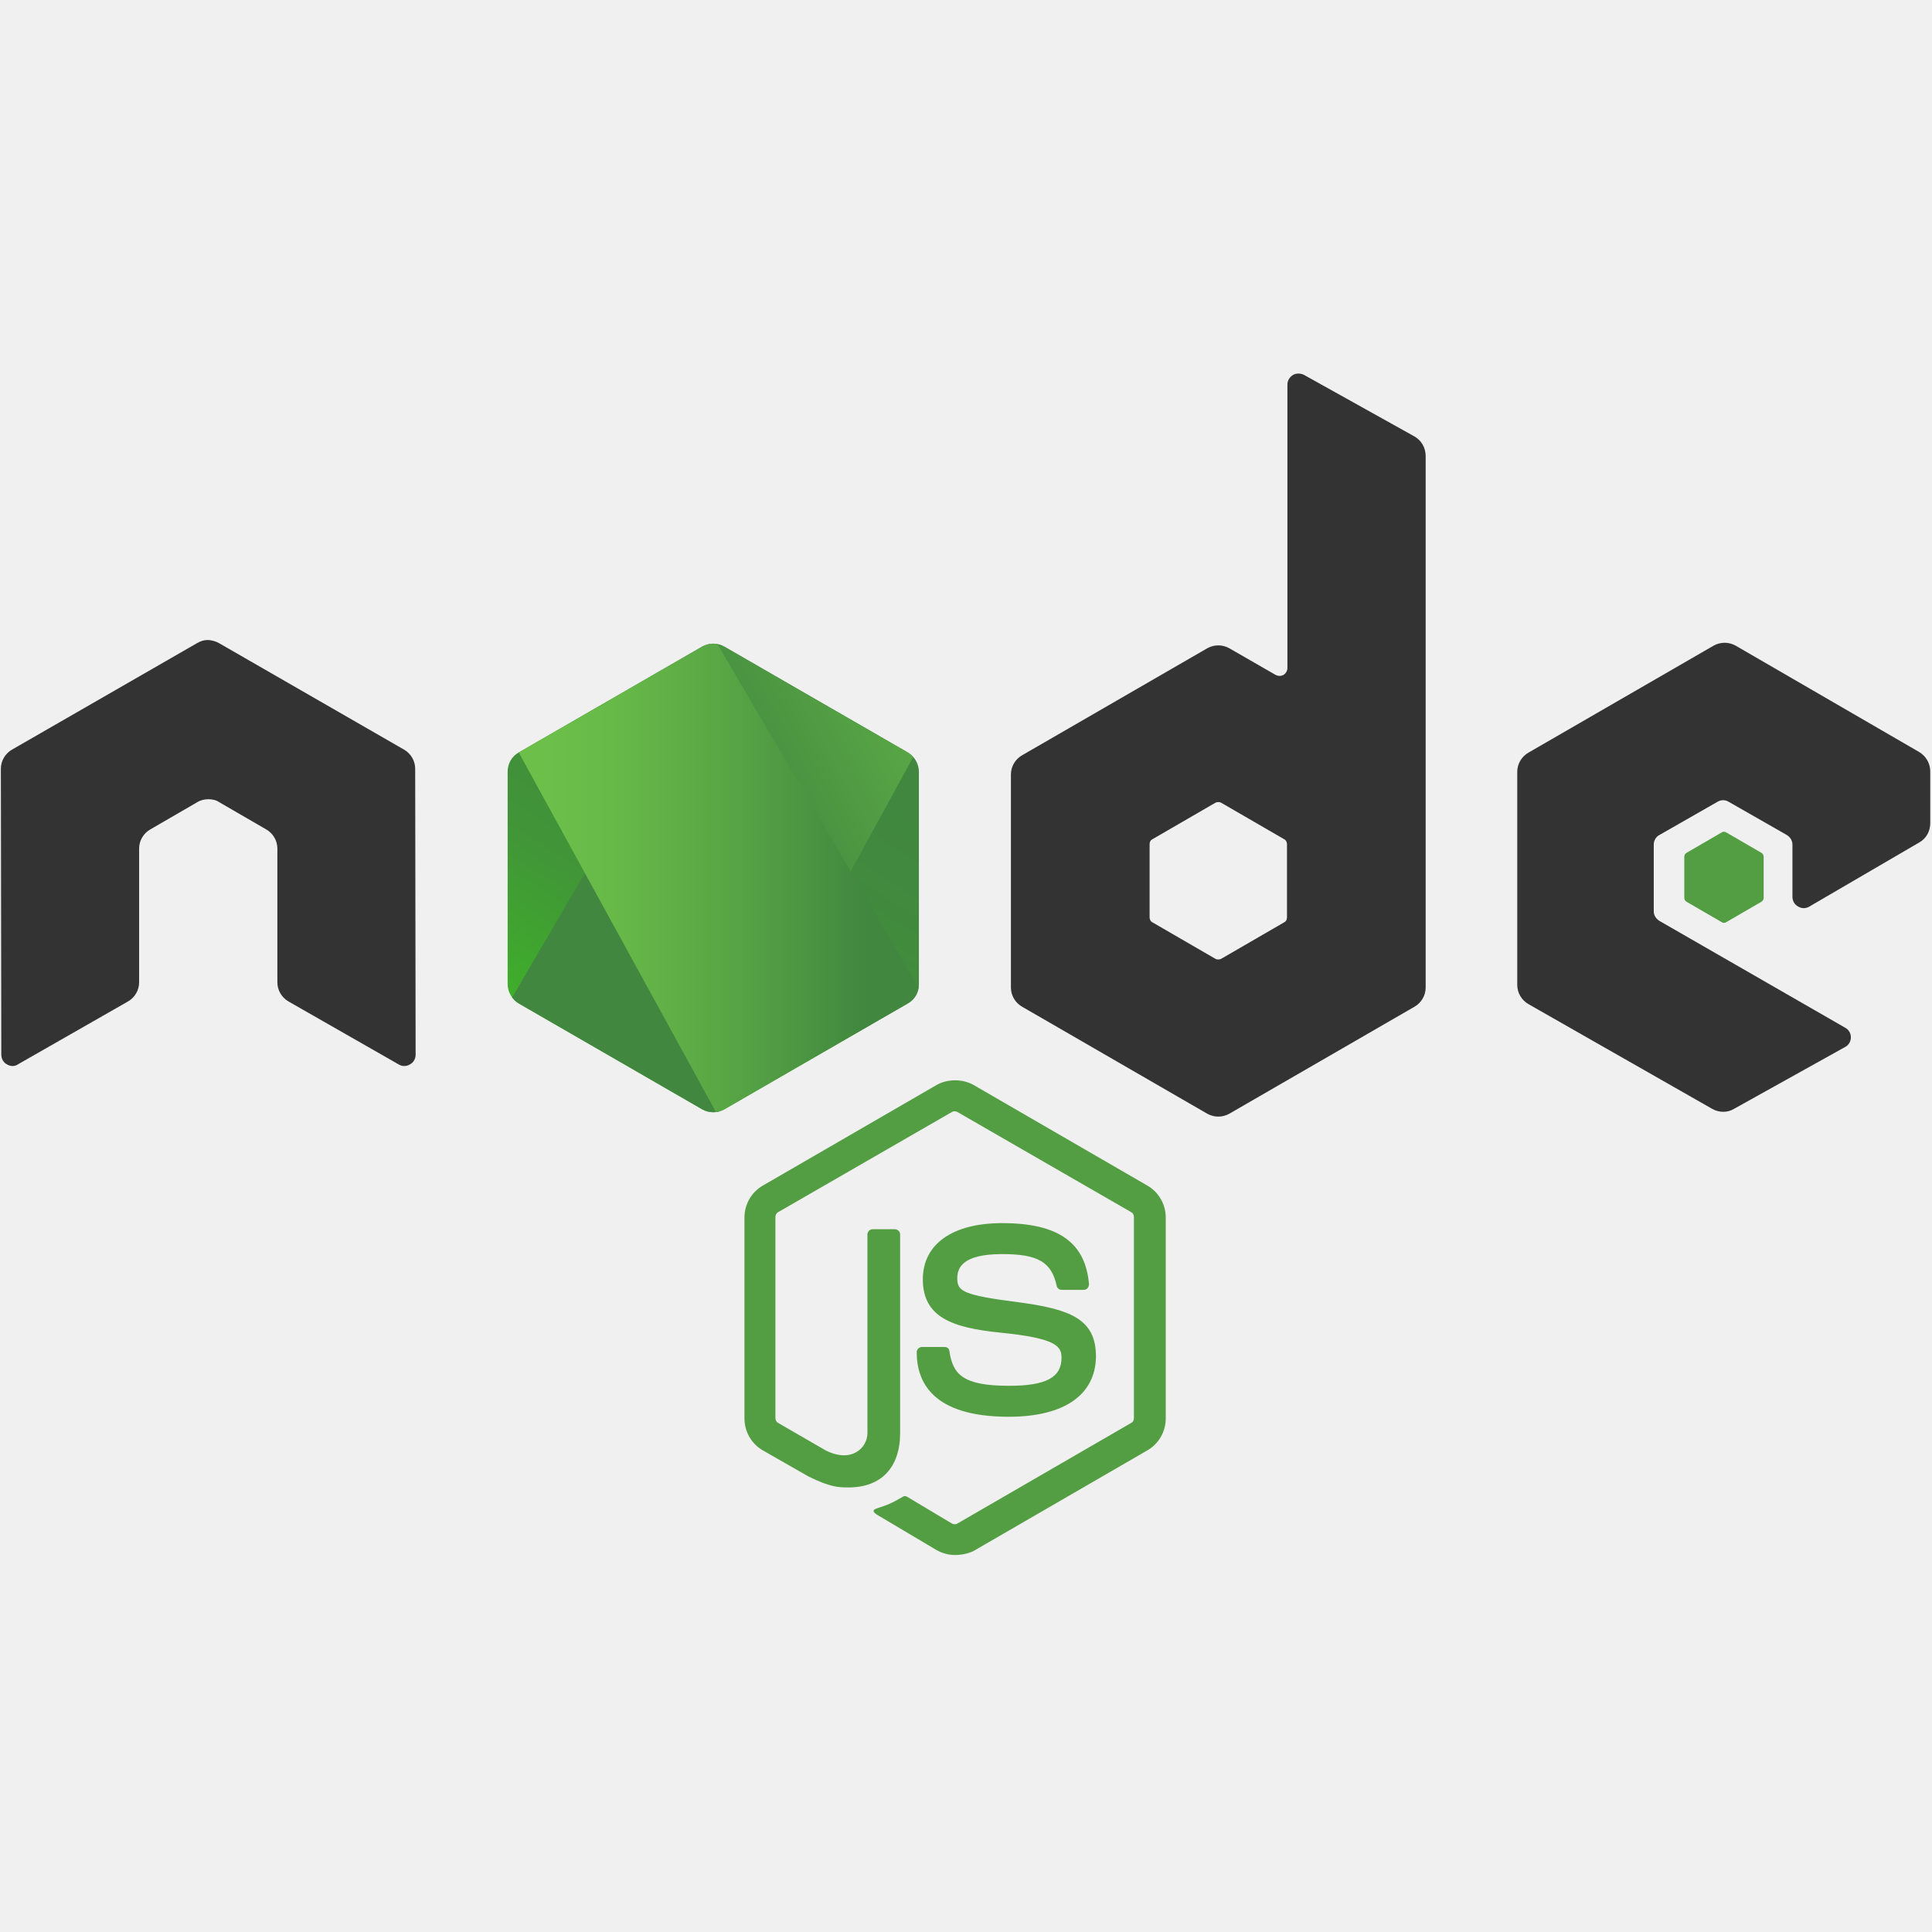
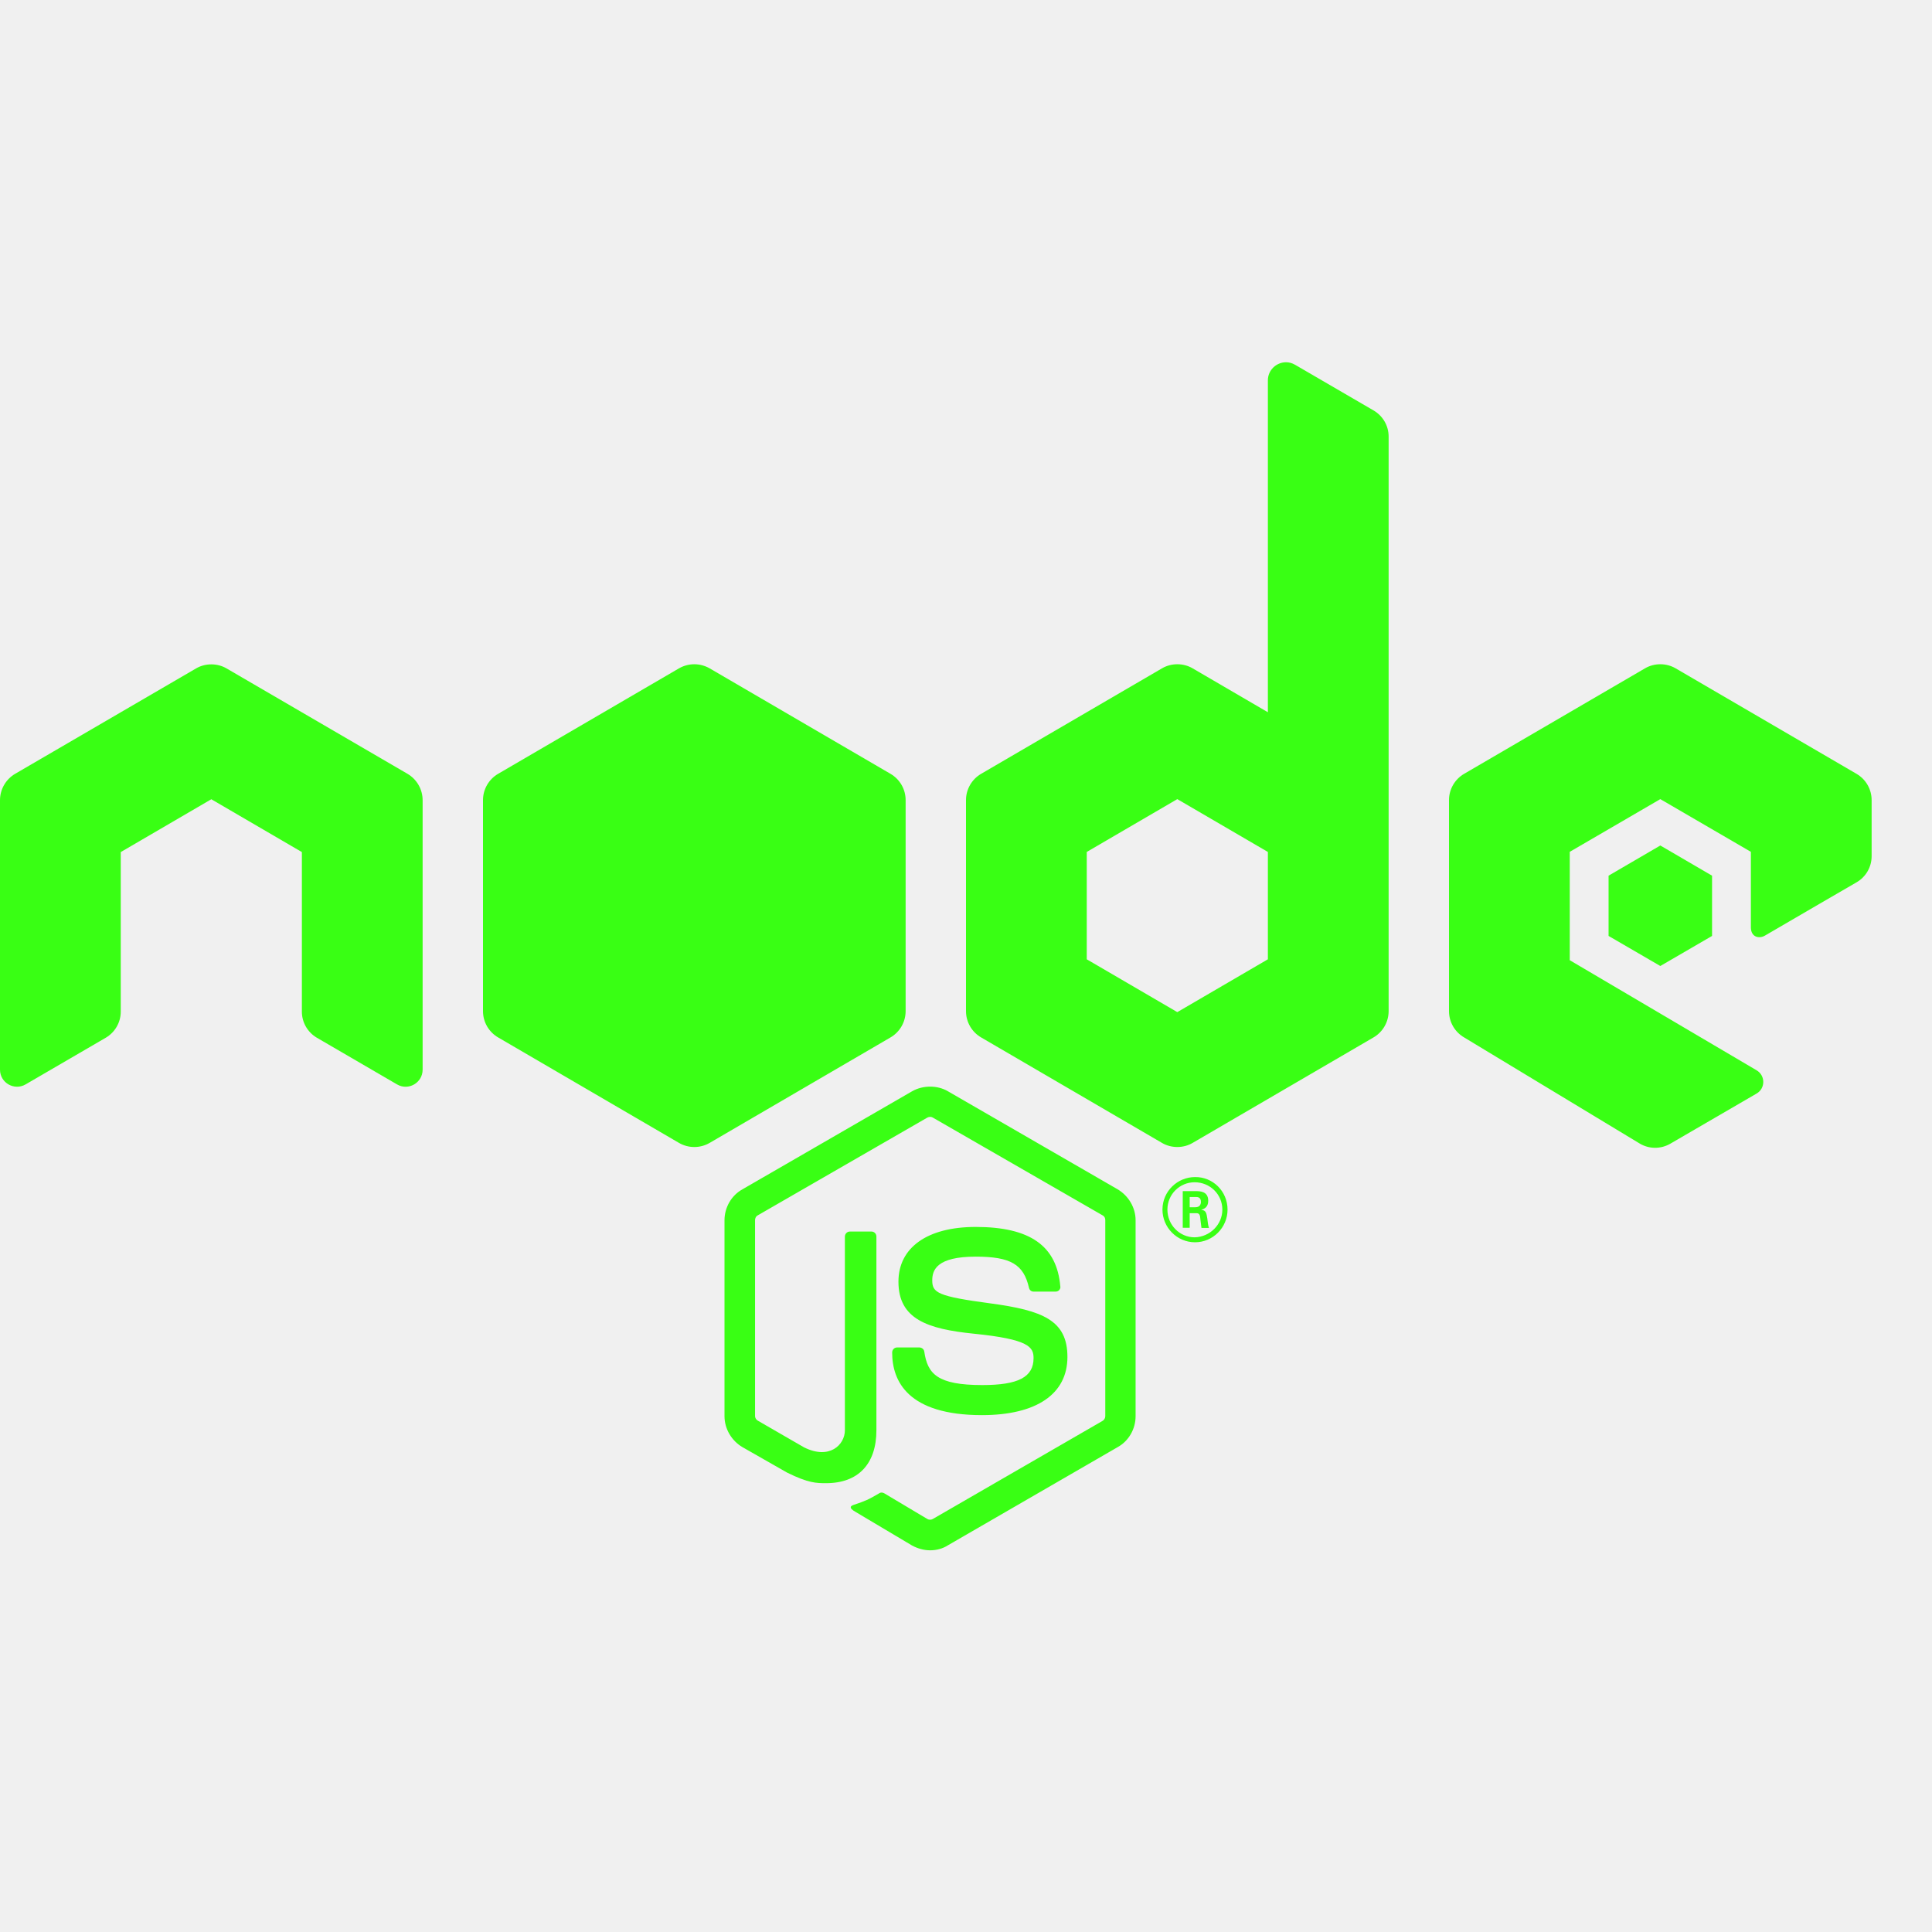
- <svg xmlns="http://www.w3.org/2000/svg" xmlns:xlink="http://www.w3.org/1999/xlink" width="800px" height="800px" viewBox="0 -99 512 512" version="1.1" preserveAspectRatio="xMidYMid">
-   <defs>
-     <linearGradient x1="68.188%" y1="17.487%" x2="27.823%" y2="89.755%" id="linearGradient-1">
-       <stop stop-color="#41873F" offset="0%">
- 
- </stop>
-       <stop stop-color="#418B3D" offset="32.88%">
- 
- </stop>
-       <stop stop-color="#419637" offset="63.52%">
- 
- </stop>
-       <stop stop-color="#3FA92D" offset="93.19%">
- 
- </stop>
-       <stop stop-color="#3FAE2A" offset="100%">
- 
- </stop>
-     </linearGradient>
-     <path id="path-2" d="M57.903,1.849 C56.054,0.809 53.858,0.809 52.009,1.849 L3.352,29.934 C1.502,30.974 0.462,32.939 0.462,35.019 L0.462,91.305 C0.462,93.385 1.618,95.35 3.352,96.39 L52.009,124.475 C53.858,125.515 56.054,125.515 57.903,124.475 L106.561,96.39 C108.41,95.35 109.45,93.385 109.45,91.305 L109.45,35.019 C109.45,32.939 108.294,30.974 106.561,29.934 L57.903,1.849 L57.903,1.849 Z">
- 
- </path>
-     <linearGradient x1="43.277%" y1="55.169%" x2="159.245%" y2="-18.306%" id="linearGradient-4">
-       <stop stop-color="#41873F" offset="13.76%">
- 
- </stop>
-       <stop stop-color="#54A044" offset="40.32%">
- 
- </stop>
-       <stop stop-color="#66B848" offset="71.36%">
- 
- </stop>
-       <stop stop-color="#6CC04A" offset="90.81%">
- 
- </stop>
-     </linearGradient>
-     <linearGradient x1="-4413.77%" y1="13.43%" x2="5327.93%" y2="13.43%" id="linearGradient-5">
-       <stop stop-color="#6CC04A" offset="9.192%">
- 
- </stop>
-       <stop stop-color="#66B848" offset="28.64%">
- 
- </stop>
-       <stop stop-color="#54A044" offset="59.68%">
- 
- </stop>
-       <stop stop-color="#41873F" offset="86.24%">
- 
- </stop>
-     </linearGradient>
-     <linearGradient x1="-4.389%" y1="49.997%" x2="101.499%" y2="49.997%" id="linearGradient-6">
-       <stop stop-color="#6CC04A" offset="9.192%">
- 
- </stop>
-       <stop stop-color="#66B848" offset="28.64%">
- 
- </stop>
-       <stop stop-color="#54A044" offset="59.68%">
- 
- </stop>
-       <stop stop-color="#41873F" offset="86.24%">
- 
- </stop>
-     </linearGradient>
-     <linearGradient x1="-9713.77%" y1="36.21%" x2="27.93%" y2="36.21%" id="linearGradient-7">
-       <stop stop-color="#6CC04A" offset="9.192%">
- 
- </stop>
-       <stop stop-color="#66B848" offset="28.64%">
- 
- </stop>
-       <stop stop-color="#54A044" offset="59.68%">
- 
- </stop>
-       <stop stop-color="#41873F" offset="86.24%">
- 
- </stop>
-     </linearGradient>
-     <linearGradient x1="-103.861%" y1="50.275%" x2="100.797%" y2="50.275%" id="linearGradient-8">
-       <stop stop-color="#6CC04A" offset="9.192%">
- 
- </stop>
-       <stop stop-color="#66B848" offset="28.64%">
- 
- </stop>
-       <stop stop-color="#54A044" offset="59.68%">
- 
- </stop>
-       <stop stop-color="#41873F" offset="86.24%">
- 
- </stop>
-     </linearGradient>
-     <linearGradient x1="130.613%" y1="-211.069%" x2="4.393%" y2="201.605%" id="linearGradient-9">
-       <stop stop-color="#41873F" offset="0%">
- 
- </stop>
-       <stop stop-color="#418B3D" offset="32.88%">
- 
- </stop>
-       <stop stop-color="#419637" offset="63.52%">
- 
- </stop>
-       <stop stop-color="#3FA92D" offset="93.19%">
- 
- </stop>
-       <stop stop-color="#3FAE2A" offset="100%">
- 
- </stop>
-     </linearGradient>
-   </defs>
-   <g fill="none">
-     <path d="M253.111,313.094 C251.377,313.094 249.759,312.632 248.256,311.823 L232.885,302.693 C230.573,301.421 231.729,300.959 232.423,300.728 C235.543,299.688 236.121,299.456 239.357,297.607 C239.704,297.376 240.166,297.492 240.513,297.723 L252.302,304.773 C252.764,305.004 253.342,305.004 253.688,304.773 L299.803,278.075 C300.265,277.844 300.497,277.381 300.497,276.804 L300.497,223.523 C300.497,222.945 300.265,222.483 299.803,222.252 L253.688,195.67 C253.226,195.438 252.648,195.438 252.302,195.67 L206.187,222.252 C205.725,222.483 205.493,223.061 205.493,223.523 L205.493,276.804 C205.493,277.266 205.725,277.844 206.187,278.075 L218.785,285.356 C225.604,288.823 229.88,284.778 229.88,280.733 L229.88,228.146 C229.88,227.453 230.458,226.759 231.267,226.759 L237.161,226.759 C237.855,226.759 238.548,227.337 238.548,228.146 L238.548,280.733 C238.548,289.864 233.578,295.18 224.91,295.18 C222.252,295.18 220.172,295.18 214.277,292.291 L202.142,285.356 C199.137,283.623 197.288,280.386 197.288,276.919 L197.288,223.639 C197.288,220.172 199.137,216.935 202.142,215.202 L248.256,188.504 C251.146,186.886 255.075,186.886 257.965,188.504 L304.079,215.202 C307.084,216.935 308.934,220.172 308.934,223.639 L308.934,276.919 C308.934,280.386 307.084,283.623 304.079,285.356 L257.965,312.054 C256.462,312.748 254.729,313.094 253.111,313.094 Z M267.326,276.457 C247.101,276.457 242.94,267.211 242.94,259.352 C242.94,258.658 243.518,257.965 244.327,257.965 L250.337,257.965 C251.03,257.965 251.608,258.427 251.608,259.121 C252.533,265.246 255.191,268.251 267.442,268.251 C277.15,268.251 281.311,266.055 281.311,260.854 C281.311,257.849 280.155,255.653 265.015,254.151 C252.417,252.879 244.558,250.106 244.558,240.051 C244.558,230.689 252.417,225.141 265.593,225.141 C280.386,225.141 287.668,230.227 288.592,241.322 C288.592,241.669 288.477,242.015 288.246,242.362 C288.014,242.593 287.668,242.824 287.321,242.824 L281.311,242.824 C280.733,242.824 280.155,242.362 280.04,241.784 C278.653,235.428 275.07,233.347 265.593,233.347 C254.96,233.347 253.688,237.046 253.688,239.819 C253.688,243.171 255.191,244.211 269.522,246.06 C283.738,247.91 290.442,250.568 290.442,260.507 C290.326,270.678 282.005,276.457 267.326,276.457 Z" fill="#539E43">
- 
- </path>
-     <path d="M110.028,104.712 C110.028,102.631 108.872,100.666 107.023,99.626 L58.019,71.426 C57.21,70.963 56.285,70.732 55.361,70.617 L54.898,70.617 C53.974,70.617 53.049,70.963 52.24,71.426 L3.236,99.626 C1.387,100.666 0.231,102.631 0.231,104.712 L0.347,180.529 C0.347,181.569 0.925,182.609 1.849,183.072 C2.774,183.65 3.93,183.65 4.739,183.072 L33.864,166.429 C35.713,165.389 36.869,163.424 36.869,161.344 L36.869,125.862 C36.869,123.781 38.024,121.817 39.874,120.777 L52.24,113.611 C53.165,113.033 54.205,112.802 55.245,112.802 C56.285,112.802 57.326,113.033 58.135,113.611 L70.501,120.777 C72.35,121.817 73.506,123.781 73.506,125.862 L73.506,161.344 C73.506,163.424 74.662,165.389 76.511,166.429 L105.636,183.072 C106.561,183.65 107.716,183.65 108.641,183.072 C109.566,182.609 110.144,181.569 110.144,180.529 L110.028,104.712 L110.028,104.712 Z" fill="#333333">
- 
- </path>
-     <path d="M345.571,0.347 C344.647,-0.116 343.491,-0.116 342.682,0.347 C341.757,0.925 341.179,1.849 341.179,2.889 L341.179,78.014 C341.179,78.707 340.833,79.4 340.139,79.863 C339.446,80.209 338.752,80.209 338.059,79.863 L325.808,72.813 C323.958,71.772 321.763,71.772 319.913,72.813 L270.909,101.129 C269.06,102.169 267.904,104.134 267.904,106.214 L267.904,162.73 C267.904,164.811 269.06,166.776 270.909,167.816 L319.913,196.132 C321.763,197.172 323.958,197.172 325.808,196.132 L374.812,167.816 C376.661,166.776 377.817,164.811 377.817,162.73 L377.817,21.844 C377.817,19.648 376.661,17.683 374.812,16.643 L345.571,0.347 L345.571,0.347 Z M341.064,144.123 C341.064,144.701 340.833,145.163 340.37,145.394 L323.612,155.102 C323.149,155.334 322.572,155.334 322.109,155.102 L305.351,145.394 C304.888,145.163 304.657,144.585 304.657,144.123 L304.657,124.706 C304.657,124.128 304.888,123.666 305.351,123.435 L322.109,113.726 C322.572,113.495 323.149,113.495 323.612,113.726 L340.37,123.435 C340.833,123.666 341.064,124.244 341.064,124.706 L341.064,144.123 L341.064,144.123 Z" fill="#333333">
- 
- </path>
-     <g transform="translate(401.0474, 70.50113)">
-       <path d="M107.601,53.743 C109.45,52.702 110.49,50.738 110.49,48.657 L110.49,34.904 C110.49,32.823 109.335,30.859 107.601,29.819 L58.944,1.618 C57.094,0.578 54.898,0.578 53.049,1.618 L4.045,29.934 C2.196,30.974 1.04,32.939 1.04,35.019 L1.04,91.536 C1.04,93.616 2.196,95.581 4.045,96.621 L52.702,124.359 C54.552,125.4 56.748,125.4 58.481,124.359 L87.953,107.948 C88.878,107.485 89.456,106.445 89.456,105.405 C89.456,104.365 88.878,103.325 87.953,102.862 L38.718,74.546 C37.793,73.968 37.215,73.044 37.215,72.004 L37.215,54.321 C37.215,53.28 37.793,52.24 38.718,51.778 L54.089,42.994 C55.014,42.416 56.17,42.416 57.094,42.994 L72.466,51.778 C73.391,52.356 73.968,53.28 73.968,54.321 L73.968,68.19 C73.968,69.23 74.546,70.27 75.471,70.732 C76.395,71.31 77.551,71.31 78.476,70.732 L107.601,53.743 L107.601,53.743 Z" fill="#333333">
- 
- </path>
-       <path d="M55.245,51.084 C55.592,50.853 56.054,50.853 56.401,51.084 L65.763,56.516 C66.109,56.748 66.34,57.094 66.34,57.557 L66.34,68.421 C66.34,68.883 66.109,69.23 65.763,69.461 L56.401,74.893 C56.054,75.124 55.592,75.124 55.245,74.893 L45.884,69.461 C45.537,69.23 45.306,68.883 45.306,68.421 L45.306,57.557 C45.306,57.094 45.537,56.748 45.884,56.516 L55.245,51.084 L55.245,51.084 Z" fill="#539E43">
- 
- </path>
-     </g>
-     <g transform="translate(134.0677, 70.50113)">
-       <mask id="mask-3" fill="white">
-         <use xlink:href="#path-2">
- 
- </use>
-       </mask>
-       <use fill="url(#linearGradient-1)" xlink:href="#path-2">
- 
- </use>
-       <g mask="url(#mask-3)">
-         <path d="M51.893,1.849 L3.121,29.934 C1.271,30.974 0,32.939 0,35.019 L0,91.305 C0,92.692 0.578,93.963 1.502,95.003 L56.285,1.156 C54.898,0.925 53.28,1.04 51.893,1.849 L51.893,1.849 Z">
- 
- </path>
-         <path d="M56.632,125.053 C57.094,124.937 57.557,124.706 58.019,124.475 L106.792,96.39 C108.641,95.35 109.797,93.385 109.797,91.305 L109.797,35.019 C109.797,33.517 109.103,32.014 108.063,30.974 L56.632,125.053 L56.632,125.053 Z">
- 
- </path>
-         <path d="M106.676,29.934 L57.788,1.849 C57.326,1.618 56.748,1.387 56.285,1.271 L1.502,95.119 C1.965,95.697 2.543,96.159 3.121,96.506 L52.009,124.591 C53.396,125.4 55.014,125.631 56.516,125.168 L107.948,31.09 C107.601,30.628 107.139,30.281 106.676,29.934 L106.676,29.934 Z" fill="url(#linearGradient-4)">
- 
- </path>
-       </g>
-       <g mask="url(#mask-3)">
-         <g transform="translate(0, -9.24605)">
-           <path d="M109.797,100.551 L109.797,44.265 C109.797,42.185 108.526,40.22 106.676,39.18 L57.788,11.095 C57.21,10.749 56.632,10.517 55.939,10.402 L109.45,101.822 C109.681,101.475 109.797,101.013 109.797,100.551 L109.797,100.551 Z" fill="none">
- 
- </path>
-           <path d="M3.121,39.18 C1.271,40.22 0,42.185 0,44.265 L0,100.551 C0,102.631 1.387,104.596 3.121,105.636 L52.009,133.721 C53.165,134.414 54.436,134.646 55.823,134.414 L3.467,39.065 L3.121,39.18 L3.121,39.18 Z" fill="none">
- 
- </path>
-           <path fill="url(#linearGradient-5)" fill-rule="evenodd" d="M50.391,0.809 L49.698,1.156 L50.622,1.156 L50.391,0.809 Z">
- 
- </path>
-           <path d="M106.792,105.636 C108.179,104.827 109.219,103.44 109.681,101.938 L56.054,10.402 C54.667,10.171 53.165,10.286 51.893,11.095 L3.352,39.065 L55.707,134.53 C56.401,134.414 57.21,134.183 57.903,133.837 L106.792,105.636 L106.792,105.636 Z" fill="url(#linearGradient-6)" fill-rule="evenodd">
- 
- </path>
-           <path fill="url(#linearGradient-7)" fill-rule="evenodd" d="M111.299,104.712 L110.953,104.134 L110.953,104.943 L111.299,104.712 Z">
- 
- </path>
-           <path d="M106.792,105.636 L58.019,133.721 C57.326,134.068 56.632,134.299 55.823,134.414 L56.748,136.148 L110.837,104.827 L110.837,104.134 L109.45,101.822 C109.219,103.44 108.179,104.827 106.792,105.636 L106.792,105.636 Z" fill="url(#linearGradient-8)" fill-rule="evenodd">
- 
- </path>
-           <path d="M106.792,105.636 L58.019,133.721 C57.326,134.068 56.632,134.299 55.823,134.414 L56.748,136.148 L110.837,104.827 L110.837,104.134 L109.45,101.822 C109.219,103.44 108.179,104.827 106.792,105.636 L106.792,105.636 Z" fill="url(#linearGradient-9)" fill-rule="evenodd">
- 
- </path>
-         </g>
-       </g>
-     </g>
-   </g>
+ <svg xmlns="http://www.w3.org/2000/svg" fill="#000000" width="800px" height="800px" className="w-14 h-14 " viewBox="0 0 32 32">
+   <path d="M 21.301 6 C 21.144 6 21 6.126 21 6.301 L 21 11.797 L 19.754 11.07 C 19.676 11.024 19.588 11.002 19.5 11.002 C 19.412 11.002 19.324 11.024 19.246 11.07 L 16.252 12.816 C 16.096 12.906 16 13.073 16 13.252 L 16 16.748 C 16 16.928 16.096 17.094 16.252 17.184 L 19.246 18.93 C 19.324 18.976 19.412 18.998 19.5 18.998 C 19.588 18.998 19.676 18.976 19.754 18.93 L 22.748 17.184 C 22.904 17.094 23 16.927 23 16.748 L 23 15 L 23 13.252 L 23 7.23 C 23 7.052 22.905 6.889 22.752 6.799 L 21.449 6.041 C 21.4 6.013 21.351 6 21.301 6 z M 11.5 11.002 C 11.412 11.002 11.325 11.025 11.246 11.07 L 8.252 12.816 C 8.096 12.906 8 13.073 8 13.252 L 8 16.748 C 8 16.928 8.096 17.094 8.252 17.184 L 11.246 18.93 C 11.403 19.021 11.597 19.021 11.754 18.93 L 14.748 17.184 C 14.904 17.094 15 16.927 15 16.748 L 15 13.252 C 15 13.072 14.904 12.906 14.748 12.816 L 11.754 11.07 C 11.675 11.025 11.588 11.002 11.5 11.002 z M 27.5 11.002 C 27.412 11.002 27.324 11.024 27.246 11.07 L 24.252 12.816 C 24.096 12.906 24 13.073 24 13.252 L 24 16.748 C 24 16.928 24.096 17.094 24.252 17.184 L 27.156 18.939 C 27.312 19.034 27.508 19.035 27.666 18.943 L 29.094 18.113 C 29.242 18.028 29.243 17.814 29.094 17.727 L 26 15.904 L 26 14.109 L 27.5 13.236 L 29 14.109 L 29 15.359 C 29 15.526 29.14 15.552 29.234 15.496 C 29.612 15.274 30.752 14.613 30.752 14.613 C 30.905 14.524 31 14.36 31 14.182 L 31 13.252 C 31 13.072 30.904 12.906 30.748 12.816 L 27.754 11.07 C 27.675 11.024 27.588 11.002 27.5 11.002 z M 3.5 11.004 C 3.412 11.004 3.324 11.026 3.246 11.072 L 0.252 12.816 C 0.096 12.907 0 13.074 0 13.254 L 0 17.717 C 0 17.935 0.236 18.07 0.424 17.961 L 1.752 17.188 C 1.905 17.098 2 16.934 2 16.756 L 2 14.113 L 3.5 13.238 L 5 14.113 L 5 16.756 C 5 16.934 5.095 17.098 5.248 17.188 L 6.576 17.961 C 6.764 18.071 7 17.935 7 17.717 L 7 13.254 C 7 13.074 6.904 12.907 6.748 12.816 L 3.754 11.072 C 3.676 11.026 3.588 11.004 3.5 11.004 z M 19.5 13.236 L 21 14.111 L 21 15 L 21 15.889 L 19.5 16.764 L 18 15.889 L 18 14.111 L 19.5 13.236 z M 27.5 14.004 L 26.643 14.504 L 26.643 15.502 L 27.5 16 L 28.357 15.502 L 28.357 14.504 L 27.5 14.004 z M 15.406 17.998 C 15.303 17.998 15.199 18.023 15.109 18.074 L 12.297 19.699 C 12.112 19.801 12 20.002 12 20.211 L 12 23.457 C 12 23.666 12.117 23.863 12.297 23.969 L 13.037 24.391 C 13.392 24.566 13.523 24.566 13.684 24.566 C 14.214 24.566 14.516 24.249 14.516 23.689 L 14.516 20.482 C 14.516 20.433 14.478 20.398 14.434 20.398 L 14.078 20.398 C 14.029 20.398 13.994 20.438 13.994 20.482 L 13.994 23.689 C 13.994 23.932 13.737 24.182 13.318 23.973 L 12.549 23.529 C 12.524 23.514 12.506 23.484 12.506 23.455 L 12.506 20.209 C 12.506 20.18 12.52 20.146 12.549 20.131 L 15.361 18.51 C 15.391 18.495 15.425 18.495 15.449 18.51 L 18.264 20.131 C 18.293 20.146 18.307 20.175 18.307 20.209 L 18.307 23.455 C 18.307 23.489 18.288 23.518 18.264 23.533 L 15.449 25.16 C 15.424 25.175 15.385 25.175 15.361 25.16 L 14.643 24.732 C 14.624 24.722 14.593 24.717 14.574 24.727 C 14.375 24.844 14.335 24.859 14.15 24.922 C 14.101 24.937 14.035 24.967 14.176 25.045 L 15.109 25.6 C 15.202 25.649 15.304 25.678 15.406 25.678 C 15.513 25.678 15.617 25.649 15.699 25.596 L 18.512 23.969 C 18.697 23.867 18.809 23.666 18.809 23.457 L 18.809 20.211 C 18.809 20.002 18.692 19.806 18.512 19.699 L 15.699 18.074 C 15.612 18.023 15.509 17.998 15.406 17.998 z M 19.793 19.496 C 19.506 19.496 19.254 19.728 19.254 20.035 C 19.254 20.332 19.496 20.576 19.793 20.576 C 20.09 20.576 20.332 20.332 20.332 20.035 C 20.332 19.728 20.085 19.491 19.793 19.496 z M 19.787 19.582 C 20.041 19.582 20.246 19.782 20.246 20.035 C 20.246 20.283 20.04 20.488 19.787 20.494 C 19.538 20.494 19.336 20.288 19.336 20.035 C 19.336 19.782 19.539 19.582 19.787 19.582 z M 19.59 19.729 L 19.59 20.336 L 19.705 20.336 L 19.705 20.094 L 19.812 20.094 C 19.857 20.094 19.867 20.112 19.877 20.146 C 19.877 20.151 19.895 20.309 19.9 20.338 L 20.025 20.338 C 20.011 20.309 20.001 20.226 19.996 20.176 C 19.982 20.098 19.978 20.044 19.895 20.039 C 19.939 20.024 20.012 20.001 20.012 19.889 C 20.012 19.728 19.872 19.729 19.799 19.729 L 19.59 19.729 z M 19.705 19.826 L 19.803 19.826 C 19.833 19.826 19.891 19.825 19.891 19.908 C 19.891 19.942 19.876 19.997 19.797 19.996 L 19.705 19.996 L 19.705 19.826 z M 16.16 20.322 C 15.357 20.322 14.881 20.665 14.881 21.229 C 14.881 21.847 15.358 22.012 16.127 22.09 C 17.047 22.182 17.119 22.314 17.119 22.494 C 17.119 22.81 16.865 22.941 16.271 22.941 C 15.526 22.941 15.363 22.757 15.309 22.387 C 15.304 22.348 15.269 22.318 15.225 22.318 L 14.859 22.318 C 14.815 22.318 14.777 22.353 14.777 22.402 C 14.777 22.874 15.035 23.439 16.266 23.439 C 17.169 23.438 17.68 23.089 17.68 22.475 C 17.68 21.867 17.27 21.705 16.404 21.588 C 15.528 21.471 15.441 21.412 15.441 21.207 C 15.441 21.037 15.513 20.814 16.16 20.814 C 16.739 20.814 16.955 20.941 17.043 21.33 C 17.053 21.369 17.08 21.393 17.119 21.393 L 17.484 21.393 C 17.508 21.393 17.529 21.383 17.543 21.369 C 17.558 21.35 17.567 21.331 17.562 21.307 C 17.505 20.635 17.061 20.322 16.16 20.322 z" fill="#39ff14" />
</svg>
